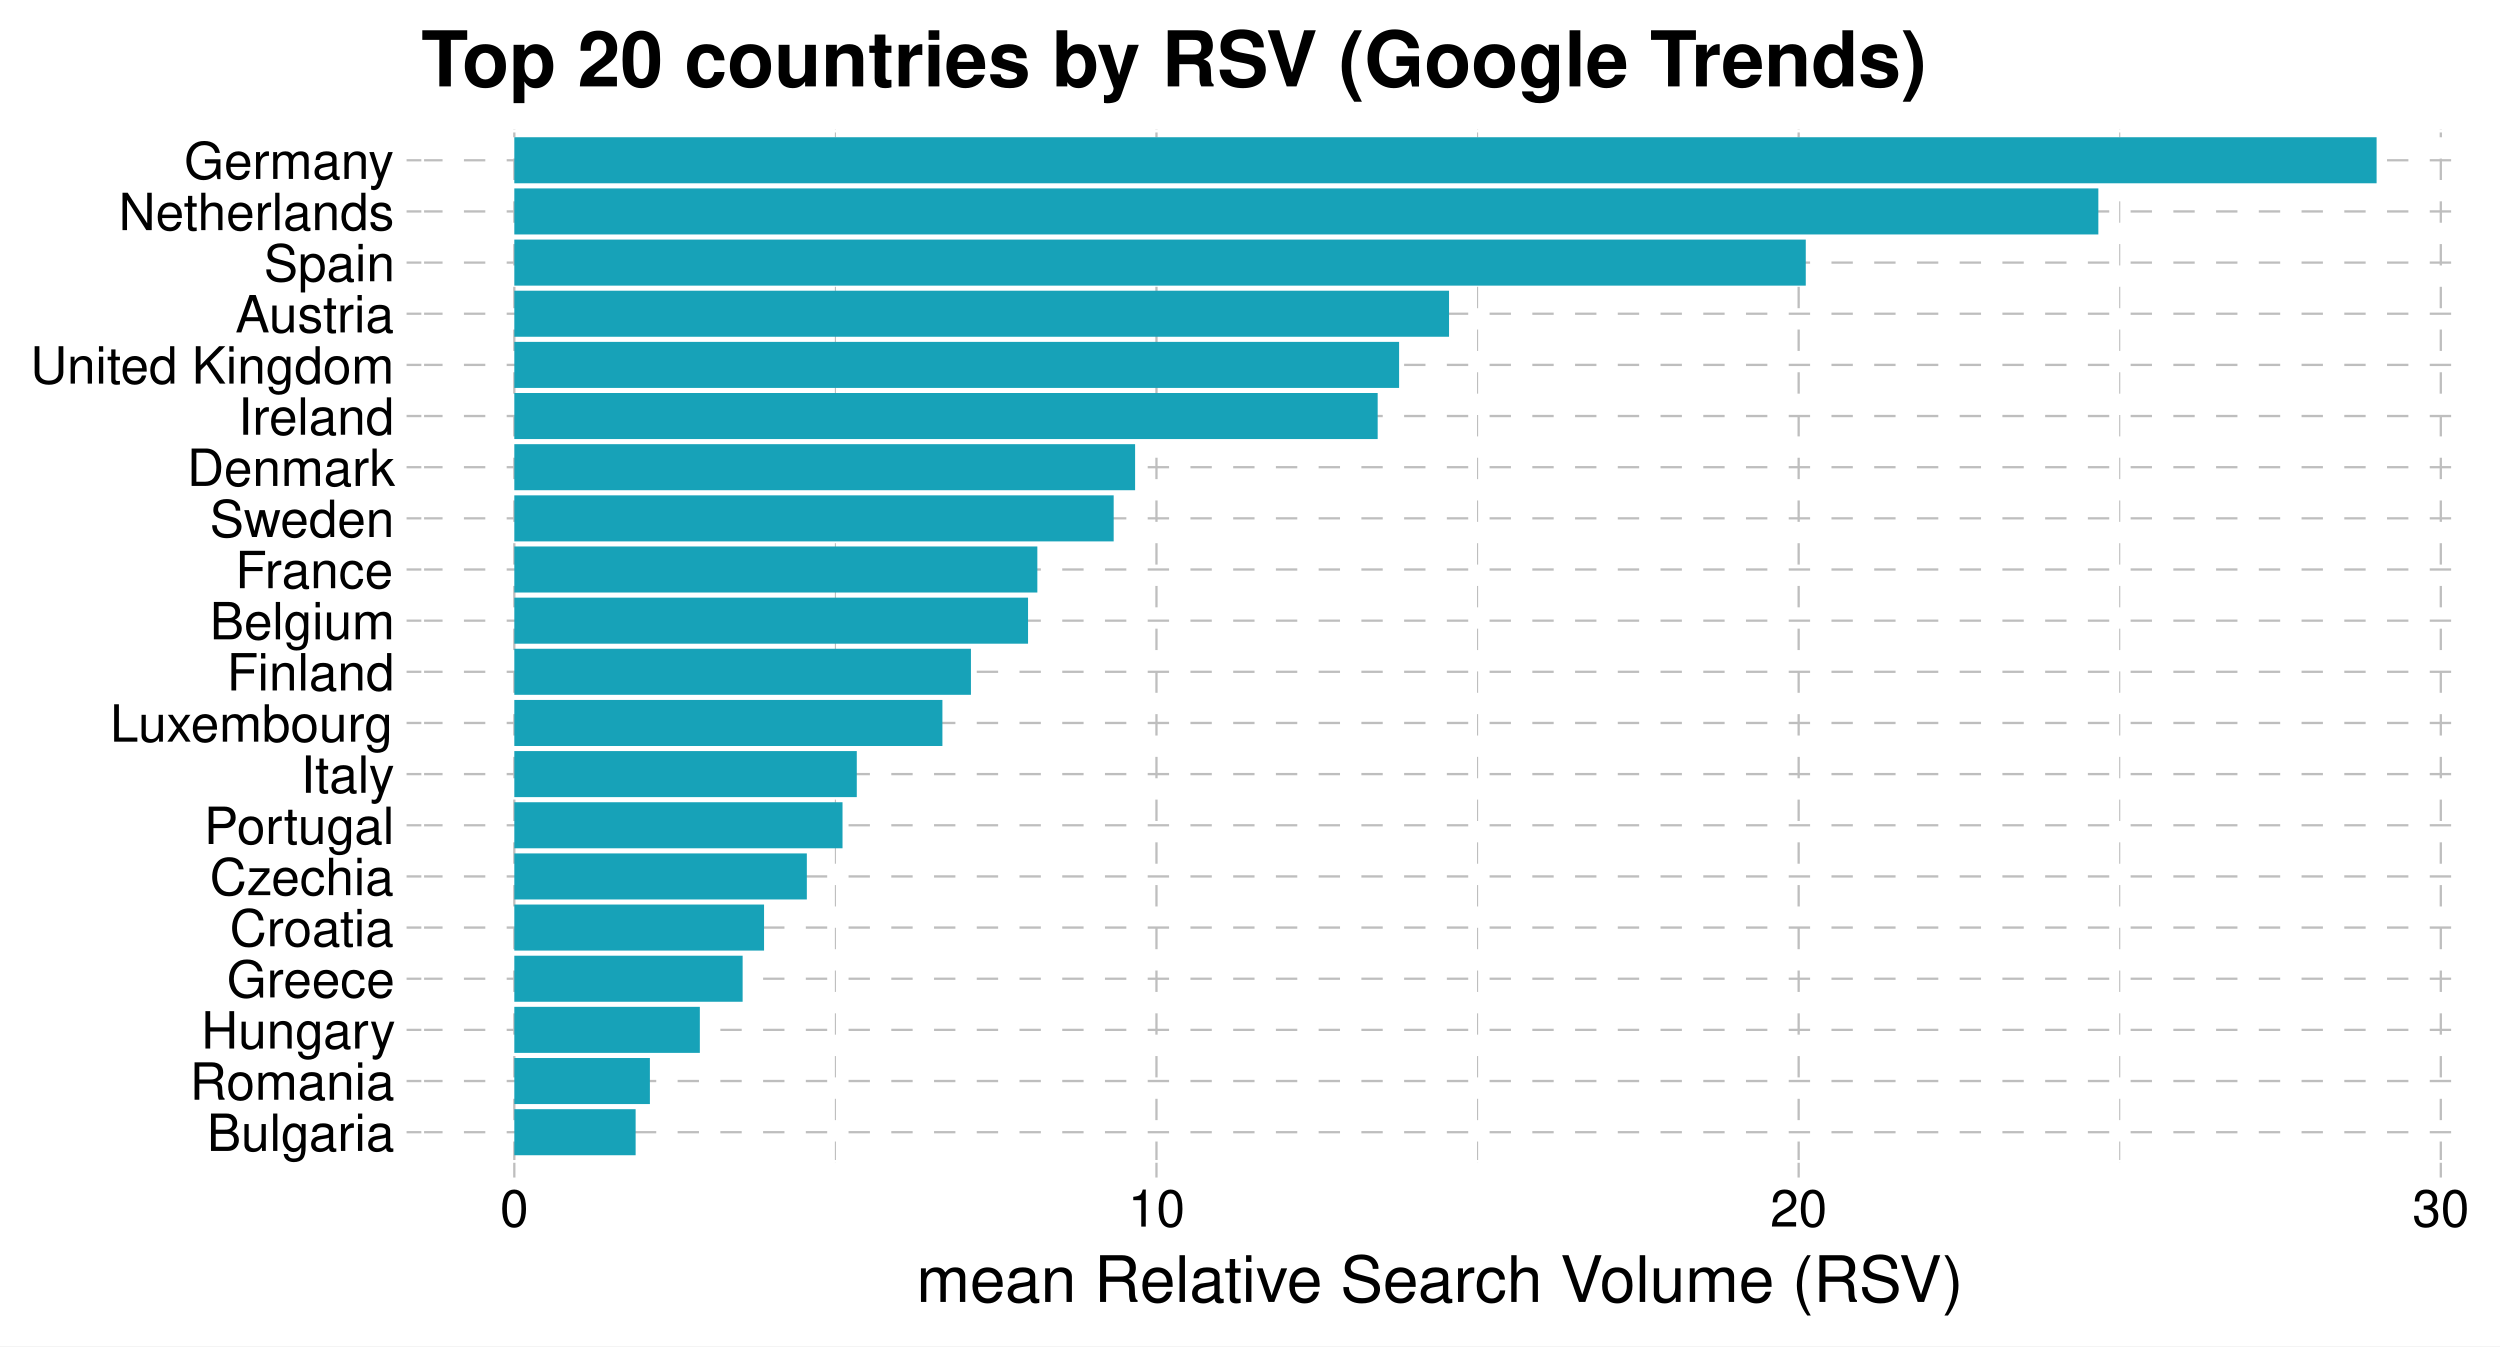
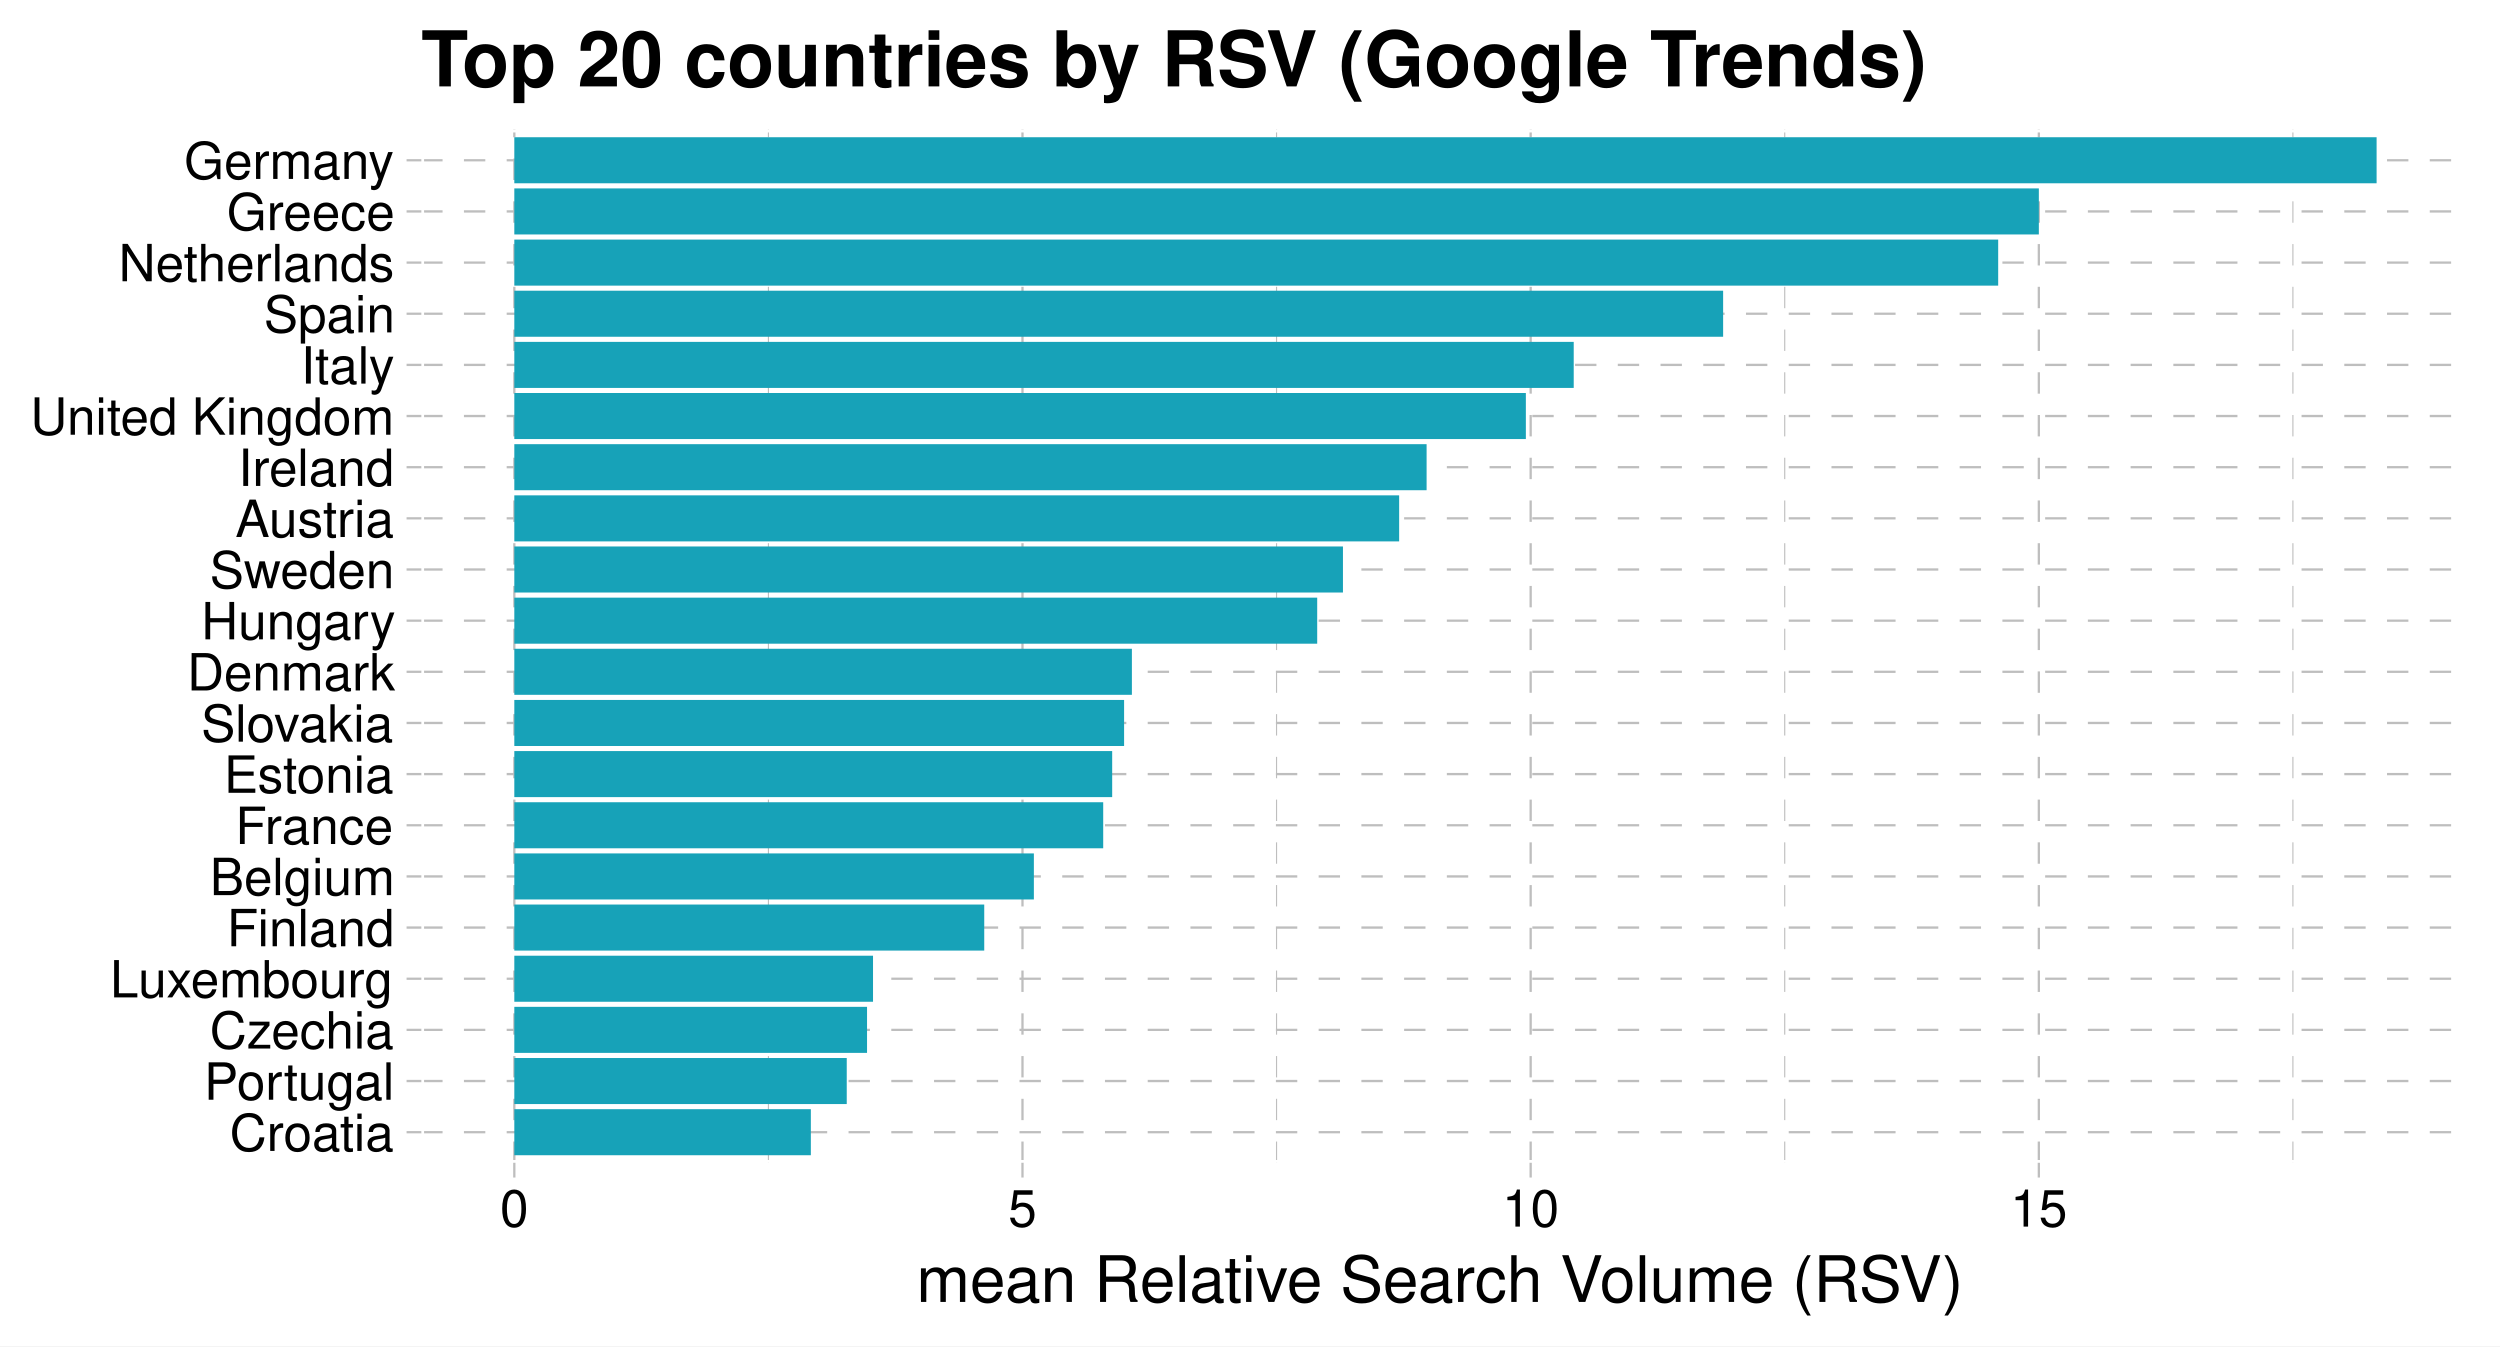
<svg xmlns="http://www.w3.org/2000/svg" viewBox="0 0 468.00 252.00">
  <defs>
    <style type="text/css">
    line, polyline, polygon, path, rect, circle {
      fill: none;
      stroke: #000000;
      stroke-linecap: round;
      stroke-linejoin: round;
      stroke-miterlimit: 10.00;
    }
  </style>
  </defs>
  <rect width="100%" height="100%" style="stroke: none; fill: #FFFFFF;" />
  <rect x="0.00" y="0.00" width="468.00" height="252.00" style="stroke-width: 1.07; stroke: none; fill: #FFFFFF;" />
  <defs>
    <clipPath id="cpNzguODV8NDYyLjMzfDIxNy42OXwyNC4yNg==">
      <rect x="78.85" y="24.26" width="383.48" height="193.43" />
    </clipPath>
  </defs>
  <rect x="78.85" y="24.26" width="383.48" height="193.43" style="stroke-width: 1.07; stroke: #FFFFFF;" clip-path="url(#cpNzguODV8NDYyLjMzfDIxNy42OXwyNC4yNg==)" />
-   <polyline points="156.39,217.69 156.39,24.26 " style="stroke-width: 0.21; stroke: #BEBEBE; stroke-dasharray: 4.00,4.00; stroke-linecap: butt;" clip-path="url(#cpNzguODV8NDYyLjMzfDIxNy42OXwyNC4yNg==)" />
-   <polyline points="276.60,217.69 276.60,24.26 " style="stroke-width: 0.21; stroke: #BEBEBE; stroke-dasharray: 4.00,4.00; stroke-linecap: butt;" clip-path="url(#cpNzguODV8NDYyLjMzfDIxNy42OXwyNC4yNg==)" />
-   <polyline points="396.81,217.69 396.81,24.26 " style="stroke-width: 0.21; stroke: #BEBEBE; stroke-dasharray: 4.00,4.00; stroke-linecap: butt;" clip-path="url(#cpNzguODV8NDYyLjMzfDIxNy42OXwyNC4yNg==)" />
+   <polyline points="143.85,217.69 143.85,24.26 " style="stroke-width: 0.21; stroke: #BEBEBE; stroke-dasharray: 4.00,4.00; stroke-linecap: butt;" clip-path="url(#cpNzguODV8NDYyLjMzfDIxNy42OXwyNC4yNg==)" />
+   <polyline points="238.97,217.69 238.97,24.26 " style="stroke-width: 0.21; stroke: #BEBEBE; stroke-dasharray: 4.00,4.00; stroke-linecap: butt;" clip-path="url(#cpNzguODV8NDYyLjMzfDIxNy42OXwyNC4yNg==)" />
+   <polyline points="334.10,217.69 334.10,24.26 " style="stroke-width: 0.21; stroke: #BEBEBE; stroke-dasharray: 4.00,4.00; stroke-linecap: butt;" clip-path="url(#cpNzguODV8NDYyLjMzfDIxNy42OXwyNC4yNg==)" />
+   <polyline points="429.23,217.69 429.23,24.26 " style="stroke-width: 0.21; stroke: #BEBEBE; stroke-dasharray: 4.00,4.00; stroke-linecap: butt;" clip-path="url(#cpNzguODV8NDYyLjMzfDIxNy42OXwyNC4yNg==)" />
  <polyline points="78.85,211.95 462.33,211.95 " style="stroke-width: 0.43; stroke: #BEBEBE; stroke-dasharray: 4.00,4.00; stroke-linecap: butt;" clip-path="url(#cpNzguODV8NDYyLjMzfDIxNy42OXwyNC4yNg==)" />
  <polyline points="78.85,202.37 462.33,202.37 " style="stroke-width: 0.43; stroke: #BEBEBE; stroke-dasharray: 4.00,4.00; stroke-linecap: butt;" clip-path="url(#cpNzguODV8NDYyLjMzfDIxNy42OXwyNC4yNg==)" />
  <polyline points="78.85,192.79 462.33,192.79 " style="stroke-width: 0.43; stroke: #BEBEBE; stroke-dasharray: 4.00,4.00; stroke-linecap: butt;" clip-path="url(#cpNzguODV8NDYyLjMzfDIxNy42OXwyNC4yNg==)" />
  <polyline points="78.85,183.22 462.33,183.22 " style="stroke-width: 0.43; stroke: #BEBEBE; stroke-dasharray: 4.00,4.00; stroke-linecap: butt;" clip-path="url(#cpNzguODV8NDYyLjMzfDIxNy42OXwyNC4yNg==)" />
  <polyline points="78.85,173.64 462.33,173.64 " style="stroke-width: 0.43; stroke: #BEBEBE; stroke-dasharray: 4.00,4.00; stroke-linecap: butt;" clip-path="url(#cpNzguODV8NDYyLjMzfDIxNy42OXwyNC4yNg==)" />
  <polyline points="78.85,164.07 462.33,164.07 " style="stroke-width: 0.43; stroke: #BEBEBE; stroke-dasharray: 4.00,4.00; stroke-linecap: butt;" clip-path="url(#cpNzguODV8NDYyLjMzfDIxNy42OXwyNC4yNg==)" />
  <polyline points="78.85,154.49 462.33,154.49 " style="stroke-width: 0.43; stroke: #BEBEBE; stroke-dasharray: 4.00,4.00; stroke-linecap: butt;" clip-path="url(#cpNzguODV8NDYyLjMzfDIxNy42OXwyNC4yNg==)" />
  <polyline points="78.85,144.91 462.33,144.91 " style="stroke-width: 0.43; stroke: #BEBEBE; stroke-dasharray: 4.00,4.00; stroke-linecap: butt;" clip-path="url(#cpNzguODV8NDYyLjMzfDIxNy42OXwyNC4yNg==)" />
  <polyline points="78.85,135.34 462.33,135.34 " style="stroke-width: 0.43; stroke: #BEBEBE; stroke-dasharray: 4.00,4.00; stroke-linecap: butt;" clip-path="url(#cpNzguODV8NDYyLjMzfDIxNy42OXwyNC4yNg==)" />
  <polyline points="78.85,125.76 462.33,125.76 " style="stroke-width: 0.43; stroke: #BEBEBE; stroke-dasharray: 4.00,4.00; stroke-linecap: butt;" clip-path="url(#cpNzguODV8NDYyLjMzfDIxNy42OXwyNC4yNg==)" />
  <polyline points="78.85,116.19 462.33,116.19 " style="stroke-width: 0.43; stroke: #BEBEBE; stroke-dasharray: 4.00,4.00; stroke-linecap: butt;" clip-path="url(#cpNzguODV8NDYyLjMzfDIxNy42OXwyNC4yNg==)" />
  <polyline points="78.85,106.61 462.33,106.61 " style="stroke-width: 0.43; stroke: #BEBEBE; stroke-dasharray: 4.00,4.00; stroke-linecap: butt;" clip-path="url(#cpNzguODV8NDYyLjMzfDIxNy42OXwyNC4yNg==)" />
  <polyline points="78.85,97.03 462.33,97.03 " style="stroke-width: 0.43; stroke: #BEBEBE; stroke-dasharray: 4.00,4.00; stroke-linecap: butt;" clip-path="url(#cpNzguODV8NDYyLjMzfDIxNy42OXwyNC4yNg==)" />
  <polyline points="78.85,87.46 462.33,87.46 " style="stroke-width: 0.43; stroke: #BEBEBE; stroke-dasharray: 4.00,4.00; stroke-linecap: butt;" clip-path="url(#cpNzguODV8NDYyLjMzfDIxNy42OXwyNC4yNg==)" />
  <polyline points="78.85,77.88 462.33,77.88 " style="stroke-width: 0.43; stroke: #BEBEBE; stroke-dasharray: 4.00,4.00; stroke-linecap: butt;" clip-path="url(#cpNzguODV8NDYyLjMzfDIxNy42OXwyNC4yNg==)" />
  <polyline points="78.85,68.31 462.33,68.31 " style="stroke-width: 0.43; stroke: #BEBEBE; stroke-dasharray: 4.00,4.00; stroke-linecap: butt;" clip-path="url(#cpNzguODV8NDYyLjMzfDIxNy42OXwyNC4yNg==)" />
  <polyline points="78.85,58.73 462.33,58.73 " style="stroke-width: 0.43; stroke: #BEBEBE; stroke-dasharray: 4.00,4.00; stroke-linecap: butt;" clip-path="url(#cpNzguODV8NDYyLjMzfDIxNy42OXwyNC4yNg==)" />
  <polyline points="78.85,49.16 462.33,49.16 " style="stroke-width: 0.43; stroke: #BEBEBE; stroke-dasharray: 4.00,4.00; stroke-linecap: butt;" clip-path="url(#cpNzguODV8NDYyLjMzfDIxNy42OXwyNC4yNg==)" />
  <polyline points="78.85,39.58 462.33,39.58 " style="stroke-width: 0.43; stroke: #BEBEBE; stroke-dasharray: 4.00,4.00; stroke-linecap: butt;" clip-path="url(#cpNzguODV8NDYyLjMzfDIxNy42OXwyNC4yNg==)" />
  <polyline points="78.85,30.00 462.33,30.00 " style="stroke-width: 0.43; stroke: #BEBEBE; stroke-dasharray: 4.00,4.00; stroke-linecap: butt;" clip-path="url(#cpNzguODV8NDYyLjMzfDIxNy42OXwyNC4yNg==)" />
  <polyline points="96.28,217.69 96.28,24.26 " style="stroke-width: 0.43; stroke: #BEBEBE; stroke-dasharray: 4.00,4.00; stroke-linecap: butt;" clip-path="url(#cpNzguODV8NDYyLjMzfDIxNy42OXwyNC4yNg==)" />
-   <polyline points="216.49,217.69 216.49,24.26 " style="stroke-width: 0.43; stroke: #BEBEBE; stroke-dasharray: 4.00,4.00; stroke-linecap: butt;" clip-path="url(#cpNzguODV8NDYyLjMzfDIxNy42OXwyNC4yNg==)" />
-   <polyline points="336.71,217.69 336.71,24.26 " style="stroke-width: 0.43; stroke: #BEBEBE; stroke-dasharray: 4.00,4.00; stroke-linecap: butt;" clip-path="url(#cpNzguODV8NDYyLjMzfDIxNy42OXwyNC4yNg==)" />
-   <polyline points="456.92,217.69 456.92,24.26 " style="stroke-width: 0.43; stroke: #BEBEBE; stroke-dasharray: 4.00,4.00; stroke-linecap: butt;" clip-path="url(#cpNzguODV8NDYyLjMzfDIxNy42OXwyNC4yNg==)" />
-   <rect x="96.28" y="207.64" width="22.71" height="8.62" style="stroke-width: 1.07; stroke: none; stroke-linecap: butt; fill: #17A2B8;" clip-path="url(#cpNzguODV8NDYyLjMzfDIxNy42OXwyNC4yNg==)" />
-   <rect x="96.28" y="198.06" width="25.38" height="8.62" style="stroke-width: 1.07; stroke: none; stroke-linecap: butt; fill: #17A2B8;" clip-path="url(#cpNzguODV8NDYyLjMzfDIxNy42OXwyNC4yNg==)" />
-   <rect x="96.28" y="188.48" width="34.73" height="8.62" style="stroke-width: 1.07; stroke: none; stroke-linecap: butt; fill: #17A2B8;" clip-path="url(#cpNzguODV8NDYyLjMzfDIxNy42OXwyNC4yNg==)" />
-   <rect x="96.28" y="178.91" width="42.74" height="8.62" style="stroke-width: 1.07; stroke: none; stroke-linecap: butt; fill: #17A2B8;" clip-path="url(#cpNzguODV8NDYyLjMzfDIxNy42OXwyNC4yNg==)" />
-   <rect x="96.28" y="169.33" width="46.75" height="8.62" style="stroke-width: 1.07; stroke: none; stroke-linecap: butt; fill: #17A2B8;" clip-path="url(#cpNzguODV8NDYyLjMzfDIxNy42OXwyNC4yNg==)" />
-   <rect x="96.28" y="159.76" width="54.76" height="8.62" style="stroke-width: 1.07; stroke: none; stroke-linecap: butt; fill: #17A2B8;" clip-path="url(#cpNzguODV8NDYyLjMzfDIxNy42OXwyNC4yNg==)" />
-   <rect x="96.28" y="150.18" width="61.44" height="8.62" style="stroke-width: 1.07; stroke: none; stroke-linecap: butt; fill: #17A2B8;" clip-path="url(#cpNzguODV8NDYyLjMzfDIxNy42OXwyNC4yNg==)" />
-   <rect x="96.28" y="140.60" width="64.11" height="8.62" style="stroke-width: 1.07; stroke: none; stroke-linecap: butt; fill: #17A2B8;" clip-path="url(#cpNzguODV8NDYyLjMzfDIxNy42OXwyNC4yNg==)" />
-   <rect x="96.28" y="131.03" width="80.14" height="8.62" style="stroke-width: 1.07; stroke: none; stroke-linecap: butt; fill: #17A2B8;" clip-path="url(#cpNzguODV8NDYyLjMzfDIxNy42OXwyNC4yNg==)" />
-   <rect x="96.28" y="121.45" width="85.48" height="8.62" style="stroke-width: 1.07; stroke: none; stroke-linecap: butt; fill: #17A2B8;" clip-path="url(#cpNzguODV8NDYyLjMzfDIxNy42OXwyNC4yNg==)" />
-   <rect x="96.28" y="111.88" width="96.17" height="8.62" style="stroke-width: 1.07; stroke: none; stroke-linecap: butt; fill: #17A2B8;" clip-path="url(#cpNzguODV8NDYyLjMzfDIxNy42OXwyNC4yNg==)" />
-   <rect x="96.28" y="102.30" width="97.91" height="8.62" style="stroke-width: 1.07; stroke: none; stroke-linecap: butt; fill: #17A2B8;" clip-path="url(#cpNzguODV8NDYyLjMzfDIxNy42OXwyNC4yNg==)" />
-   <rect x="96.28" y="92.73" width="112.20" height="8.62" style="stroke-width: 1.07; stroke: none; stroke-linecap: butt; fill: #17A2B8;" clip-path="url(#cpNzguODV8NDYyLjMzfDIxNy42OXwyNC4yNg==)" />
-   <rect x="96.28" y="83.15" width="116.21" height="8.62" style="stroke-width: 1.07; stroke: none; stroke-linecap: butt; fill: #17A2B8;" clip-path="url(#cpNzguODV8NDYyLjMzfDIxNy42OXwyNC4yNg==)" />
-   <rect x="96.28" y="73.57" width="161.62" height="8.62" style="stroke-width: 1.07; stroke: none; stroke-linecap: butt; fill: #17A2B8;" clip-path="url(#cpNzguODV8NDYyLjMzfDIxNy42OXwyNC4yNg==)" />
-   <rect x="96.28" y="64.00" width="165.63" height="8.62" style="stroke-width: 1.07; stroke: none; stroke-linecap: butt; fill: #17A2B8;" clip-path="url(#cpNzguODV8NDYyLjMzfDIxNy42OXwyNC4yNg==)" />
-   <rect x="96.28" y="54.42" width="174.98" height="8.62" style="stroke-width: 1.07; stroke: none; stroke-linecap: butt; fill: #17A2B8;" clip-path="url(#cpNzguODV8NDYyLjMzfDIxNy42OXwyNC4yNg==)" />
-   <rect x="96.28" y="44.85" width="241.76" height="8.62" style="stroke-width: 1.07; stroke: none; stroke-linecap: butt; fill: #17A2B8;" clip-path="url(#cpNzguODV8NDYyLjMzfDIxNy42OXwyNC4yNg==)" />
-   <rect x="96.28" y="35.27" width="296.53" height="8.62" style="stroke-width: 1.07; stroke: none; stroke-linecap: butt; fill: #17A2B8;" clip-path="url(#cpNzguODV8NDYyLjMzfDIxNy42OXwyNC4yNg==)" />
+   <polyline points="191.41,217.69 191.41,24.26 " style="stroke-width: 0.43; stroke: #BEBEBE; stroke-dasharray: 4.00,4.00; stroke-linecap: butt;" clip-path="url(#cpNzguODV8NDYyLjMzfDIxNy42OXwyNC4yNg==)" />
+   <polyline points="286.54,217.69 286.54,24.26 " style="stroke-width: 0.43; stroke: #BEBEBE; stroke-dasharray: 4.00,4.00; stroke-linecap: butt;" clip-path="url(#cpNzguODV8NDYyLjMzfDIxNy42OXwyNC4yNg==)" />
+   <polyline points="381.67,217.69 381.67,24.26 " style="stroke-width: 0.43; stroke: #BEBEBE; stroke-dasharray: 4.00,4.00; stroke-linecap: butt;" clip-path="url(#cpNzguODV8NDYyLjMzfDIxNy42OXwyNC4yNg==)" />
+   <rect x="96.28" y="207.64" width="55.51" height="8.62" style="stroke-width: 1.07; stroke: none; stroke-linecap: butt; fill: #17A2B8;" clip-path="url(#cpNzguODV8NDYyLjMzfDIxNy42OXwyNC4yNg==)" />
+   <rect x="96.28" y="198.06" width="62.23" height="8.62" style="stroke-width: 1.07; stroke: none; stroke-linecap: butt; fill: #17A2B8;" clip-path="url(#cpNzguODV8NDYyLjMzfDIxNy42OXwyNC4yNg==)" />
+   <rect x="96.28" y="188.48" width="66.03" height="8.62" style="stroke-width: 1.07; stroke: none; stroke-linecap: butt; fill: #17A2B8;" clip-path="url(#cpNzguODV8NDYyLjMzfDIxNy42OXwyNC4yNg==)" />
+   <rect x="96.28" y="178.91" width="67.15" height="8.62" style="stroke-width: 1.07; stroke: none; stroke-linecap: butt; fill: #17A2B8;" clip-path="url(#cpNzguODV8NDYyLjMzfDIxNy42OXwyNC4yNg==)" />
+   <rect x="96.28" y="169.33" width="87.97" height="8.62" style="stroke-width: 1.07; stroke: none; stroke-linecap: butt; fill: #17A2B8;" clip-path="url(#cpNzguODV8NDYyLjMzfDIxNy42OXwyNC4yNg==)" />
+   <rect x="96.28" y="159.76" width="97.26" height="8.62" style="stroke-width: 1.07; stroke: none; stroke-linecap: butt; fill: #17A2B8;" clip-path="url(#cpNzguODV8NDYyLjMzfDIxNy42OXwyNC4yNg==)" />
+   <rect x="96.28" y="150.18" width="110.24" height="8.62" style="stroke-width: 1.07; stroke: none; stroke-linecap: butt; fill: #17A2B8;" clip-path="url(#cpNzguODV8NDYyLjMzfDIxNy42OXwyNC4yNg==)" />
+   <rect x="96.28" y="140.60" width="111.92" height="8.62" style="stroke-width: 1.07; stroke: none; stroke-linecap: butt; fill: #17A2B8;" clip-path="url(#cpNzguODV8NDYyLjMzfDIxNy42OXwyNC4yNg==)" />
+   <rect x="96.28" y="131.03" width="114.15" height="8.62" style="stroke-width: 1.07; stroke: none; stroke-linecap: butt; fill: #17A2B8;" clip-path="url(#cpNzguODV8NDYyLjMzfDIxNy42OXwyNC4yNg==)" />
+   <rect x="96.28" y="121.45" width="115.61" height="8.62" style="stroke-width: 1.07; stroke: none; stroke-linecap: butt; fill: #17A2B8;" clip-path="url(#cpNzguODV8NDYyLjMzfDIxNy42OXwyNC4yNg==)" />
+   <rect x="96.28" y="111.88" width="150.30" height="8.62" style="stroke-width: 1.07; stroke: none; stroke-linecap: butt; fill: #17A2B8;" clip-path="url(#cpNzguODV8NDYyLjMzfDIxNy42OXwyNC4yNg==)" />
+   <rect x="96.28" y="102.30" width="155.12" height="8.62" style="stroke-width: 1.07; stroke: none; stroke-linecap: butt; fill: #17A2B8;" clip-path="url(#cpNzguODV8NDYyLjMzfDIxNy42OXwyNC4yNg==)" />
+   <rect x="96.28" y="92.73" width="165.64" height="8.62" style="stroke-width: 1.07; stroke: none; stroke-linecap: butt; fill: #17A2B8;" clip-path="url(#cpNzguODV8NDYyLjMzfDIxNy42OXwyNC4yNg==)" />
+   <rect x="96.28" y="83.15" width="170.78" height="8.62" style="stroke-width: 1.07; stroke: none; stroke-linecap: butt; fill: #17A2B8;" clip-path="url(#cpNzguODV8NDYyLjMzfDIxNy42OXwyNC4yNg==)" />
+   <rect x="96.28" y="73.57" width="189.36" height="8.62" style="stroke-width: 1.07; stroke: none; stroke-linecap: butt; fill: #17A2B8;" clip-path="url(#cpNzguODV8NDYyLjMzfDIxNy42OXwyNC4yNg==)" />
+   <rect x="96.28" y="64.00" width="198.32" height="8.62" style="stroke-width: 1.07; stroke: none; stroke-linecap: butt; fill: #17A2B8;" clip-path="url(#cpNzguODV8NDYyLjMzfDIxNy42OXwyNC4yNg==)" />
+   <rect x="96.28" y="54.42" width="226.29" height="8.62" style="stroke-width: 1.07; stroke: none; stroke-linecap: butt; fill: #17A2B8;" clip-path="url(#cpNzguODV8NDYyLjMzfDIxNy42OXwyNC4yNg==)" />
+   <rect x="96.28" y="44.85" width="277.78" height="8.62" style="stroke-width: 1.07; stroke: none; stroke-linecap: butt; fill: #17A2B8;" clip-path="url(#cpNzguODV8NDYyLjMzfDIxNy42OXwyNC4yNg==)" />
+   <rect x="96.28" y="35.27" width="285.39" height="8.62" style="stroke-width: 1.07; stroke: none; stroke-linecap: butt; fill: #17A2B8;" clip-path="url(#cpNzguODV8NDYyLjMzfDIxNy42OXwyNC4yNg==)" />
  <rect x="96.28" y="25.69" width="348.62" height="8.62" style="stroke-width: 1.07; stroke: none; stroke-linecap: butt; fill: #17A2B8;" clip-path="url(#cpNzguODV8NDYyLjMzfDIxNy42OXwyNC4yNg==)" />
  <rect x="78.85" y="24.26" width="383.48" height="193.43" style="stroke-width: 1.07; stroke: #FFFFFF;" clip-path="url(#cpNzguODV8NDYyLjMzfDIxNy42OXwyNC4yNg==)" />
  <defs>
    <clipPath id="cpMC4wMHw0NjguMDB8MjUyLjAwfDAuMDA=">
      <rect x="0.00" y="0.00" width="468.00" height="252.00" />
    </clipPath>
  </defs>
  <g clip-path="url(#cpMC4wMHw0NjguMDB8MjUyLjAwfDAuMDA=)">
-     <text x="38.73" y="215.45" style="font-size: 9.60px; font-family: Nimbus Sans L;" textLength="35.19px" lengthAdjust="spacingAndGlyphs">Bulgaria</text>
+     <text x="43.00" y="215.45" style="font-size: 9.60px; font-family: Nimbus Sans L;" textLength="30.92px" lengthAdjust="spacingAndGlyphs">Croatia</text>
  </g>
  <g clip-path="url(#cpMC4wMHw0NjguMDB8MjUyLjAwfDAuMDA=)">
-     <text x="35.53" y="205.87" style="font-size: 9.60px; font-family: Nimbus Sans L;" textLength="38.38px" lengthAdjust="spacingAndGlyphs">Romania</text>
+     <text x="38.19" y="205.87" style="font-size: 9.60px; font-family: Nimbus Sans L;" textLength="35.73px" lengthAdjust="spacingAndGlyphs">Portugal</text>
  </g>
  <g clip-path="url(#cpMC4wMHw0NjguMDB8MjUyLjAwfDAuMDA=)">
-     <text x="37.66" y="196.29" style="font-size: 9.60px; font-family: Nimbus Sans L;" textLength="36.25px" lengthAdjust="spacingAndGlyphs">Hungary</text>
+     <text x="39.27" y="196.29" style="font-size: 9.60px; font-family: Nimbus Sans L;" textLength="34.65px" lengthAdjust="spacingAndGlyphs">Czechia</text>
  </g>
  <g clip-path="url(#cpMC4wMHw0NjguMDB8MjUyLjAwfDAuMDA=)">
-     <text x="42.46" y="186.72" style="font-size: 9.60px; font-family: Nimbus Sans L;" textLength="31.46px" lengthAdjust="spacingAndGlyphs">Greece</text>
+     <text x="20.60" y="186.72" style="font-size: 9.60px; font-family: Nimbus Sans L;" textLength="53.32px" lengthAdjust="spacingAndGlyphs">Luxembourg</text>
  </g>
  <g clip-path="url(#cpMC4wMHw0NjguMDB8MjUyLjAwfDAuMDA=)">
-     <text x="43.00" y="177.14" style="font-size: 9.60px; font-family: Nimbus Sans L;" textLength="30.92px" lengthAdjust="spacingAndGlyphs">Croatia</text>
+     <text x="42.46" y="177.14" style="font-size: 9.60px; font-family: Nimbus Sans L;" textLength="31.46px" lengthAdjust="spacingAndGlyphs">Finland</text>
  </g>
  <g clip-path="url(#cpMC4wMHw0NjguMDB8MjUyLjAwfDAuMDA=)">
-     <text x="39.27" y="167.57" style="font-size: 9.60px; font-family: Nimbus Sans L;" textLength="34.65px" lengthAdjust="spacingAndGlyphs">Czechia</text>
+     <text x="39.27" y="167.57" style="font-size: 9.60px; font-family: Nimbus Sans L;" textLength="34.65px" lengthAdjust="spacingAndGlyphs">Belgium</text>
  </g>
  <g clip-path="url(#cpMC4wMHw0NjguMDB8MjUyLjAwfDAuMDA=)">
-     <text x="38.19" y="157.99" style="font-size: 9.60px; font-family: Nimbus Sans L;" textLength="35.73px" lengthAdjust="spacingAndGlyphs">Portugal</text>
+     <text x="44.06" y="157.99" style="font-size: 9.60px; font-family: Nimbus Sans L;" textLength="29.86px" lengthAdjust="spacingAndGlyphs">France</text>
  </g>
  <g clip-path="url(#cpMC4wMHw0NjguMDB8MjUyLjAwfDAuMDA=)">
-     <text x="56.32" y="148.41" style="font-size: 9.60px; font-family: Nimbus Sans L;" textLength="17.59px" lengthAdjust="spacingAndGlyphs">Italy</text>
+     <text x="41.92" y="148.41" style="font-size: 9.60px; font-family: Nimbus Sans L;" textLength="32.00px" lengthAdjust="spacingAndGlyphs">Estonia</text>
  </g>
  <g clip-path="url(#cpMC4wMHw0NjguMDB8MjUyLjAwfDAuMDA=)">
-     <text x="20.60" y="138.84" style="font-size: 9.60px; font-family: Nimbus Sans L;" textLength="53.32px" lengthAdjust="spacingAndGlyphs">Luxembourg</text>
+     <text x="37.66" y="138.84" style="font-size: 9.60px; font-family: Nimbus Sans L;" textLength="36.25px" lengthAdjust="spacingAndGlyphs">Slovakia</text>
  </g>
  <g clip-path="url(#cpMC4wMHw0NjguMDB8MjUyLjAwfDAuMDA=)">
-     <text x="42.46" y="129.26" style="font-size: 9.60px; font-family: Nimbus Sans L;" textLength="31.46px" lengthAdjust="spacingAndGlyphs">Finland</text>
+     <text x="35.01" y="129.26" style="font-size: 9.60px; font-family: Nimbus Sans L;" textLength="38.91px" lengthAdjust="spacingAndGlyphs">Denmark</text>
  </g>
  <g clip-path="url(#cpMC4wMHw0NjguMDB8MjUyLjAwfDAuMDA=)">
-     <text x="39.27" y="119.69" style="font-size: 9.60px; font-family: Nimbus Sans L;" textLength="34.65px" lengthAdjust="spacingAndGlyphs">Belgium</text>
+     <text x="37.66" y="119.69" style="font-size: 9.60px; font-family: Nimbus Sans L;" textLength="36.25px" lengthAdjust="spacingAndGlyphs">Hungary</text>
  </g>
  <g clip-path="url(#cpMC4wMHw0NjguMDB8MjUyLjAwfDAuMDA=)">
-     <text x="44.06" y="110.11" style="font-size: 9.60px; font-family: Nimbus Sans L;" textLength="29.86px" lengthAdjust="spacingAndGlyphs">France</text>
+     <text x="39.26" y="110.11" style="font-size: 9.60px; font-family: Nimbus Sans L;" textLength="34.66px" lengthAdjust="spacingAndGlyphs">Sweden</text>
  </g>
  <g clip-path="url(#cpMC4wMHw0NjguMDB8MjUyLjAwfDAuMDA=)">
-     <text x="39.26" y="100.53" style="font-size: 9.60px; font-family: Nimbus Sans L;" textLength="34.66px" lengthAdjust="spacingAndGlyphs">Sweden</text>
+     <text x="44.06" y="100.53" style="font-size: 9.60px; font-family: Nimbus Sans L;" textLength="29.86px" lengthAdjust="spacingAndGlyphs">Austria</text>
  </g>
  <g clip-path="url(#cpMC4wMHw0NjguMDB8MjUyLjAwfDAuMDA=)">
-     <text x="35.01" y="90.96" style="font-size: 9.60px; font-family: Nimbus Sans L;" textLength="38.91px" lengthAdjust="spacingAndGlyphs">Denmark</text>
+     <text x="44.59" y="90.96" style="font-size: 9.60px; font-family: Nimbus Sans L;" textLength="29.33px" lengthAdjust="spacingAndGlyphs">Ireland</text>
  </g>
  <g clip-path="url(#cpMC4wMHw0NjguMDB8MjUyLjAwfDAuMDA=)">
-     <text x="44.59" y="81.38" style="font-size: 9.60px; font-family: Nimbus Sans L;" textLength="29.33px" lengthAdjust="spacingAndGlyphs">Ireland</text>
+     <text x="5.67" y="81.38" style="font-size: 9.60px; font-family: Nimbus Sans L;" textLength="68.25px" lengthAdjust="spacingAndGlyphs">United Kingdom</text>
  </g>
  <g clip-path="url(#cpMC4wMHw0NjguMDB8MjUyLjAwfDAuMDA=)">
-     <text x="5.67" y="71.81" style="font-size: 9.60px; font-family: Nimbus Sans L;" textLength="68.25px" lengthAdjust="spacingAndGlyphs">United Kingdom</text>
+     <text x="56.32" y="71.81" style="font-size: 9.60px; font-family: Nimbus Sans L;" textLength="17.59px" lengthAdjust="spacingAndGlyphs">Italy</text>
  </g>
  <g clip-path="url(#cpMC4wMHw0NjguMDB8MjUyLjAwfDAuMDA=)">
-     <text x="44.06" y="62.23" style="font-size: 9.60px; font-family: Nimbus Sans L;" textLength="29.86px" lengthAdjust="spacingAndGlyphs">Austria</text>
+     <text x="49.39" y="62.23" style="font-size: 9.60px; font-family: Nimbus Sans L;" textLength="24.53px" lengthAdjust="spacingAndGlyphs">Spain</text>
  </g>
  <g clip-path="url(#cpMC4wMHw0NjguMDB8MjUyLjAwfDAuMDA=)">
-     <text x="49.39" y="52.66" style="font-size: 9.60px; font-family: Nimbus Sans L;" textLength="24.53px" lengthAdjust="spacingAndGlyphs">Spain</text>
+     <text x="22.20" y="52.66" style="font-size: 9.60px; font-family: Nimbus Sans L;" textLength="51.72px" lengthAdjust="spacingAndGlyphs">Netherlands</text>
  </g>
  <g clip-path="url(#cpMC4wMHw0NjguMDB8MjUyLjAwfDAuMDA=)">
-     <text x="22.20" y="43.08" style="font-size: 9.60px; font-family: Nimbus Sans L;" textLength="51.72px" lengthAdjust="spacingAndGlyphs">Netherlands</text>
+     <text x="42.46" y="43.08" style="font-size: 9.60px; font-family: Nimbus Sans L;" textLength="31.46px" lengthAdjust="spacingAndGlyphs">Greece</text>
  </g>
  <g clip-path="url(#cpMC4wMHw0NjguMDB8MjUyLjAwfDAuMDA=)">
    <text x="34.47" y="33.50" style="font-size: 9.60px; font-family: Nimbus Sans L;" textLength="39.45px" lengthAdjust="spacingAndGlyphs">Germany</text>
  </g>
  <polyline points="76.11,211.95 78.85,211.95 " style="stroke-width: 0.43; stroke: #BEBEBE; stroke-linecap: butt;" clip-path="url(#cpMC4wMHw0NjguMDB8MjUyLjAwfDAuMDA=)" />
  <polyline points="76.11,202.37 78.85,202.37 " style="stroke-width: 0.43; stroke: #BEBEBE; stroke-linecap: butt;" clip-path="url(#cpMC4wMHw0NjguMDB8MjUyLjAwfDAuMDA=)" />
  <polyline points="76.11,192.79 78.85,192.79 " style="stroke-width: 0.43; stroke: #BEBEBE; stroke-linecap: butt;" clip-path="url(#cpMC4wMHw0NjguMDB8MjUyLjAwfDAuMDA=)" />
  <polyline points="76.11,183.22 78.85,183.22 " style="stroke-width: 0.43; stroke: #BEBEBE; stroke-linecap: butt;" clip-path="url(#cpMC4wMHw0NjguMDB8MjUyLjAwfDAuMDA=)" />
  <polyline points="76.11,173.64 78.85,173.64 " style="stroke-width: 0.43; stroke: #BEBEBE; stroke-linecap: butt;" clip-path="url(#cpMC4wMHw0NjguMDB8MjUyLjAwfDAuMDA=)" />
  <polyline points="76.11,164.07 78.85,164.07 " style="stroke-width: 0.43; stroke: #BEBEBE; stroke-linecap: butt;" clip-path="url(#cpMC4wMHw0NjguMDB8MjUyLjAwfDAuMDA=)" />
  <polyline points="76.11,154.49 78.85,154.49 " style="stroke-width: 0.43; stroke: #BEBEBE; stroke-linecap: butt;" clip-path="url(#cpMC4wMHw0NjguMDB8MjUyLjAwfDAuMDA=)" />
  <polyline points="76.11,144.91 78.85,144.91 " style="stroke-width: 0.43; stroke: #BEBEBE; stroke-linecap: butt;" clip-path="url(#cpMC4wMHw0NjguMDB8MjUyLjAwfDAuMDA=)" />
  <polyline points="76.11,135.34 78.85,135.34 " style="stroke-width: 0.43; stroke: #BEBEBE; stroke-linecap: butt;" clip-path="url(#cpMC4wMHw0NjguMDB8MjUyLjAwfDAuMDA=)" />
  <polyline points="76.11,125.76 78.85,125.76 " style="stroke-width: 0.43; stroke: #BEBEBE; stroke-linecap: butt;" clip-path="url(#cpMC4wMHw0NjguMDB8MjUyLjAwfDAuMDA=)" />
  <polyline points="76.11,116.19 78.85,116.19 " style="stroke-width: 0.43; stroke: #BEBEBE; stroke-linecap: butt;" clip-path="url(#cpMC4wMHw0NjguMDB8MjUyLjAwfDAuMDA=)" />
  <polyline points="76.11,106.61 78.85,106.61 " style="stroke-width: 0.43; stroke: #BEBEBE; stroke-linecap: butt;" clip-path="url(#cpMC4wMHw0NjguMDB8MjUyLjAwfDAuMDA=)" />
  <polyline points="76.11,97.03 78.85,97.03 " style="stroke-width: 0.43; stroke: #BEBEBE; stroke-linecap: butt;" clip-path="url(#cpMC4wMHw0NjguMDB8MjUyLjAwfDAuMDA=)" />
  <polyline points="76.11,87.46 78.85,87.46 " style="stroke-width: 0.43; stroke: #BEBEBE; stroke-linecap: butt;" clip-path="url(#cpMC4wMHw0NjguMDB8MjUyLjAwfDAuMDA=)" />
  <polyline points="76.11,77.88 78.85,77.88 " style="stroke-width: 0.43; stroke: #BEBEBE; stroke-linecap: butt;" clip-path="url(#cpMC4wMHw0NjguMDB8MjUyLjAwfDAuMDA=)" />
  <polyline points="76.11,68.31 78.85,68.31 " style="stroke-width: 0.43; stroke: #BEBEBE; stroke-linecap: butt;" clip-path="url(#cpMC4wMHw0NjguMDB8MjUyLjAwfDAuMDA=)" />
  <polyline points="76.11,58.73 78.85,58.73 " style="stroke-width: 0.43; stroke: #BEBEBE; stroke-linecap: butt;" clip-path="url(#cpMC4wMHw0NjguMDB8MjUyLjAwfDAuMDA=)" />
  <polyline points="76.11,49.16 78.85,49.16 " style="stroke-width: 0.43; stroke: #BEBEBE; stroke-linecap: butt;" clip-path="url(#cpMC4wMHw0NjguMDB8MjUyLjAwfDAuMDA=)" />
  <polyline points="76.11,39.58 78.85,39.58 " style="stroke-width: 0.43; stroke: #BEBEBE; stroke-linecap: butt;" clip-path="url(#cpMC4wMHw0NjguMDB8MjUyLjAwfDAuMDA=)" />
  <polyline points="76.11,30.00 78.85,30.00 " style="stroke-width: 0.43; stroke: #BEBEBE; stroke-linecap: butt;" clip-path="url(#cpMC4wMHw0NjguMDB8MjUyLjAwfDAuMDA=)" />
  <polyline points="96.28,220.43 96.28,217.69 " style="stroke-width: 0.43; stroke: #BEBEBE; stroke-linecap: butt;" clip-path="url(#cpMC4wMHw0NjguMDB8MjUyLjAwfDAuMDA=)" />
-   <polyline points="216.49,220.43 216.49,217.69 " style="stroke-width: 0.43; stroke: #BEBEBE; stroke-linecap: butt;" clip-path="url(#cpMC4wMHw0NjguMDB8MjUyLjAwfDAuMDA=)" />
-   <polyline points="336.71,220.43 336.71,217.69 " style="stroke-width: 0.43; stroke: #BEBEBE; stroke-linecap: butt;" clip-path="url(#cpMC4wMHw0NjguMDB8MjUyLjAwfDAuMDA=)" />
-   <polyline points="456.92,220.43 456.92,217.69 " style="stroke-width: 0.43; stroke: #BEBEBE; stroke-linecap: butt;" clip-path="url(#cpMC4wMHw0NjguMDB8MjUyLjAwfDAuMDA=)" />
+   <polyline points="191.41,220.43 191.41,217.69 " style="stroke-width: 0.43; stroke: #BEBEBE; stroke-linecap: butt;" clip-path="url(#cpMC4wMHw0NjguMDB8MjUyLjAwfDAuMDA=)" />
+   <polyline points="286.54,220.43 286.54,217.69 " style="stroke-width: 0.43; stroke: #BEBEBE; stroke-linecap: butt;" clip-path="url(#cpMC4wMHw0NjguMDB8MjUyLjAwfDAuMDA=)" />
+   <polyline points="381.67,220.43 381.67,217.69 " style="stroke-width: 0.43; stroke: #BEBEBE; stroke-linecap: butt;" clip-path="url(#cpMC4wMHw0NjguMDB8MjUyLjAwfDAuMDA=)" />
  <g clip-path="url(#cpMC4wMHw0NjguMDB8MjUyLjAwfDAuMDA=)">
    <text x="93.61" y="229.62" style="font-size: 9.60px; font-family: Nimbus Sans L;" textLength="5.33px" lengthAdjust="spacingAndGlyphs">0</text>
  </g>
  <g clip-path="url(#cpMC4wMHw0NjguMDB8MjUyLjAwfDAuMDA=)">
-     <text x="211.16" y="229.62" style="font-size: 9.60px; font-family: Nimbus Sans L;" textLength="10.67px" lengthAdjust="spacingAndGlyphs">10</text>
+     <text x="188.74" y="229.62" style="font-size: 9.60px; font-family: Nimbus Sans L;" textLength="5.33px" lengthAdjust="spacingAndGlyphs">5</text>
  </g>
  <g clip-path="url(#cpMC4wMHw0NjguMDB8MjUyLjAwfDAuMDA=)">
-     <text x="331.37" y="229.62" style="font-size: 9.60px; font-family: Nimbus Sans L;" textLength="10.67px" lengthAdjust="spacingAndGlyphs">20</text>
+     <text x="281.20" y="229.62" style="font-size: 9.60px; font-family: Nimbus Sans L;" textLength="10.67px" lengthAdjust="spacingAndGlyphs">10</text>
  </g>
  <g clip-path="url(#cpMC4wMHw0NjguMDB8MjUyLjAwfDAuMDA=)">
-     <text x="451.59" y="229.62" style="font-size: 9.60px; font-family: Nimbus Sans L;" textLength="10.67px" lengthAdjust="spacingAndGlyphs">30</text>
+     <text x="376.33" y="229.62" style="font-size: 9.60px; font-family: Nimbus Sans L;" textLength="10.67px" lengthAdjust="spacingAndGlyphs">15</text>
  </g>
  <g clip-path="url(#cpMC4wMHw0NjguMDB8MjUyLjAwfDAuMDA=)">
    <text x="171.56" y="243.72" style="font-size: 12.00px; font-family: Nimbus Sans L;" textLength="198.06px" lengthAdjust="spacingAndGlyphs">mean Relative Search Volume (RSV)</text>
  </g>
  <g clip-path="url(#cpMC4wMHw0NjguMDB8MjUyLjAwfDAuMDA=)">
    <text x="78.85" y="16.17" style="font-size: 14.40px; font-weight: bold; font-family: Nimbus Sans L;" textLength="284.98px" lengthAdjust="spacingAndGlyphs">Top 20 countries by RSV (Google Trends)</text>
  </g>
</svg>
